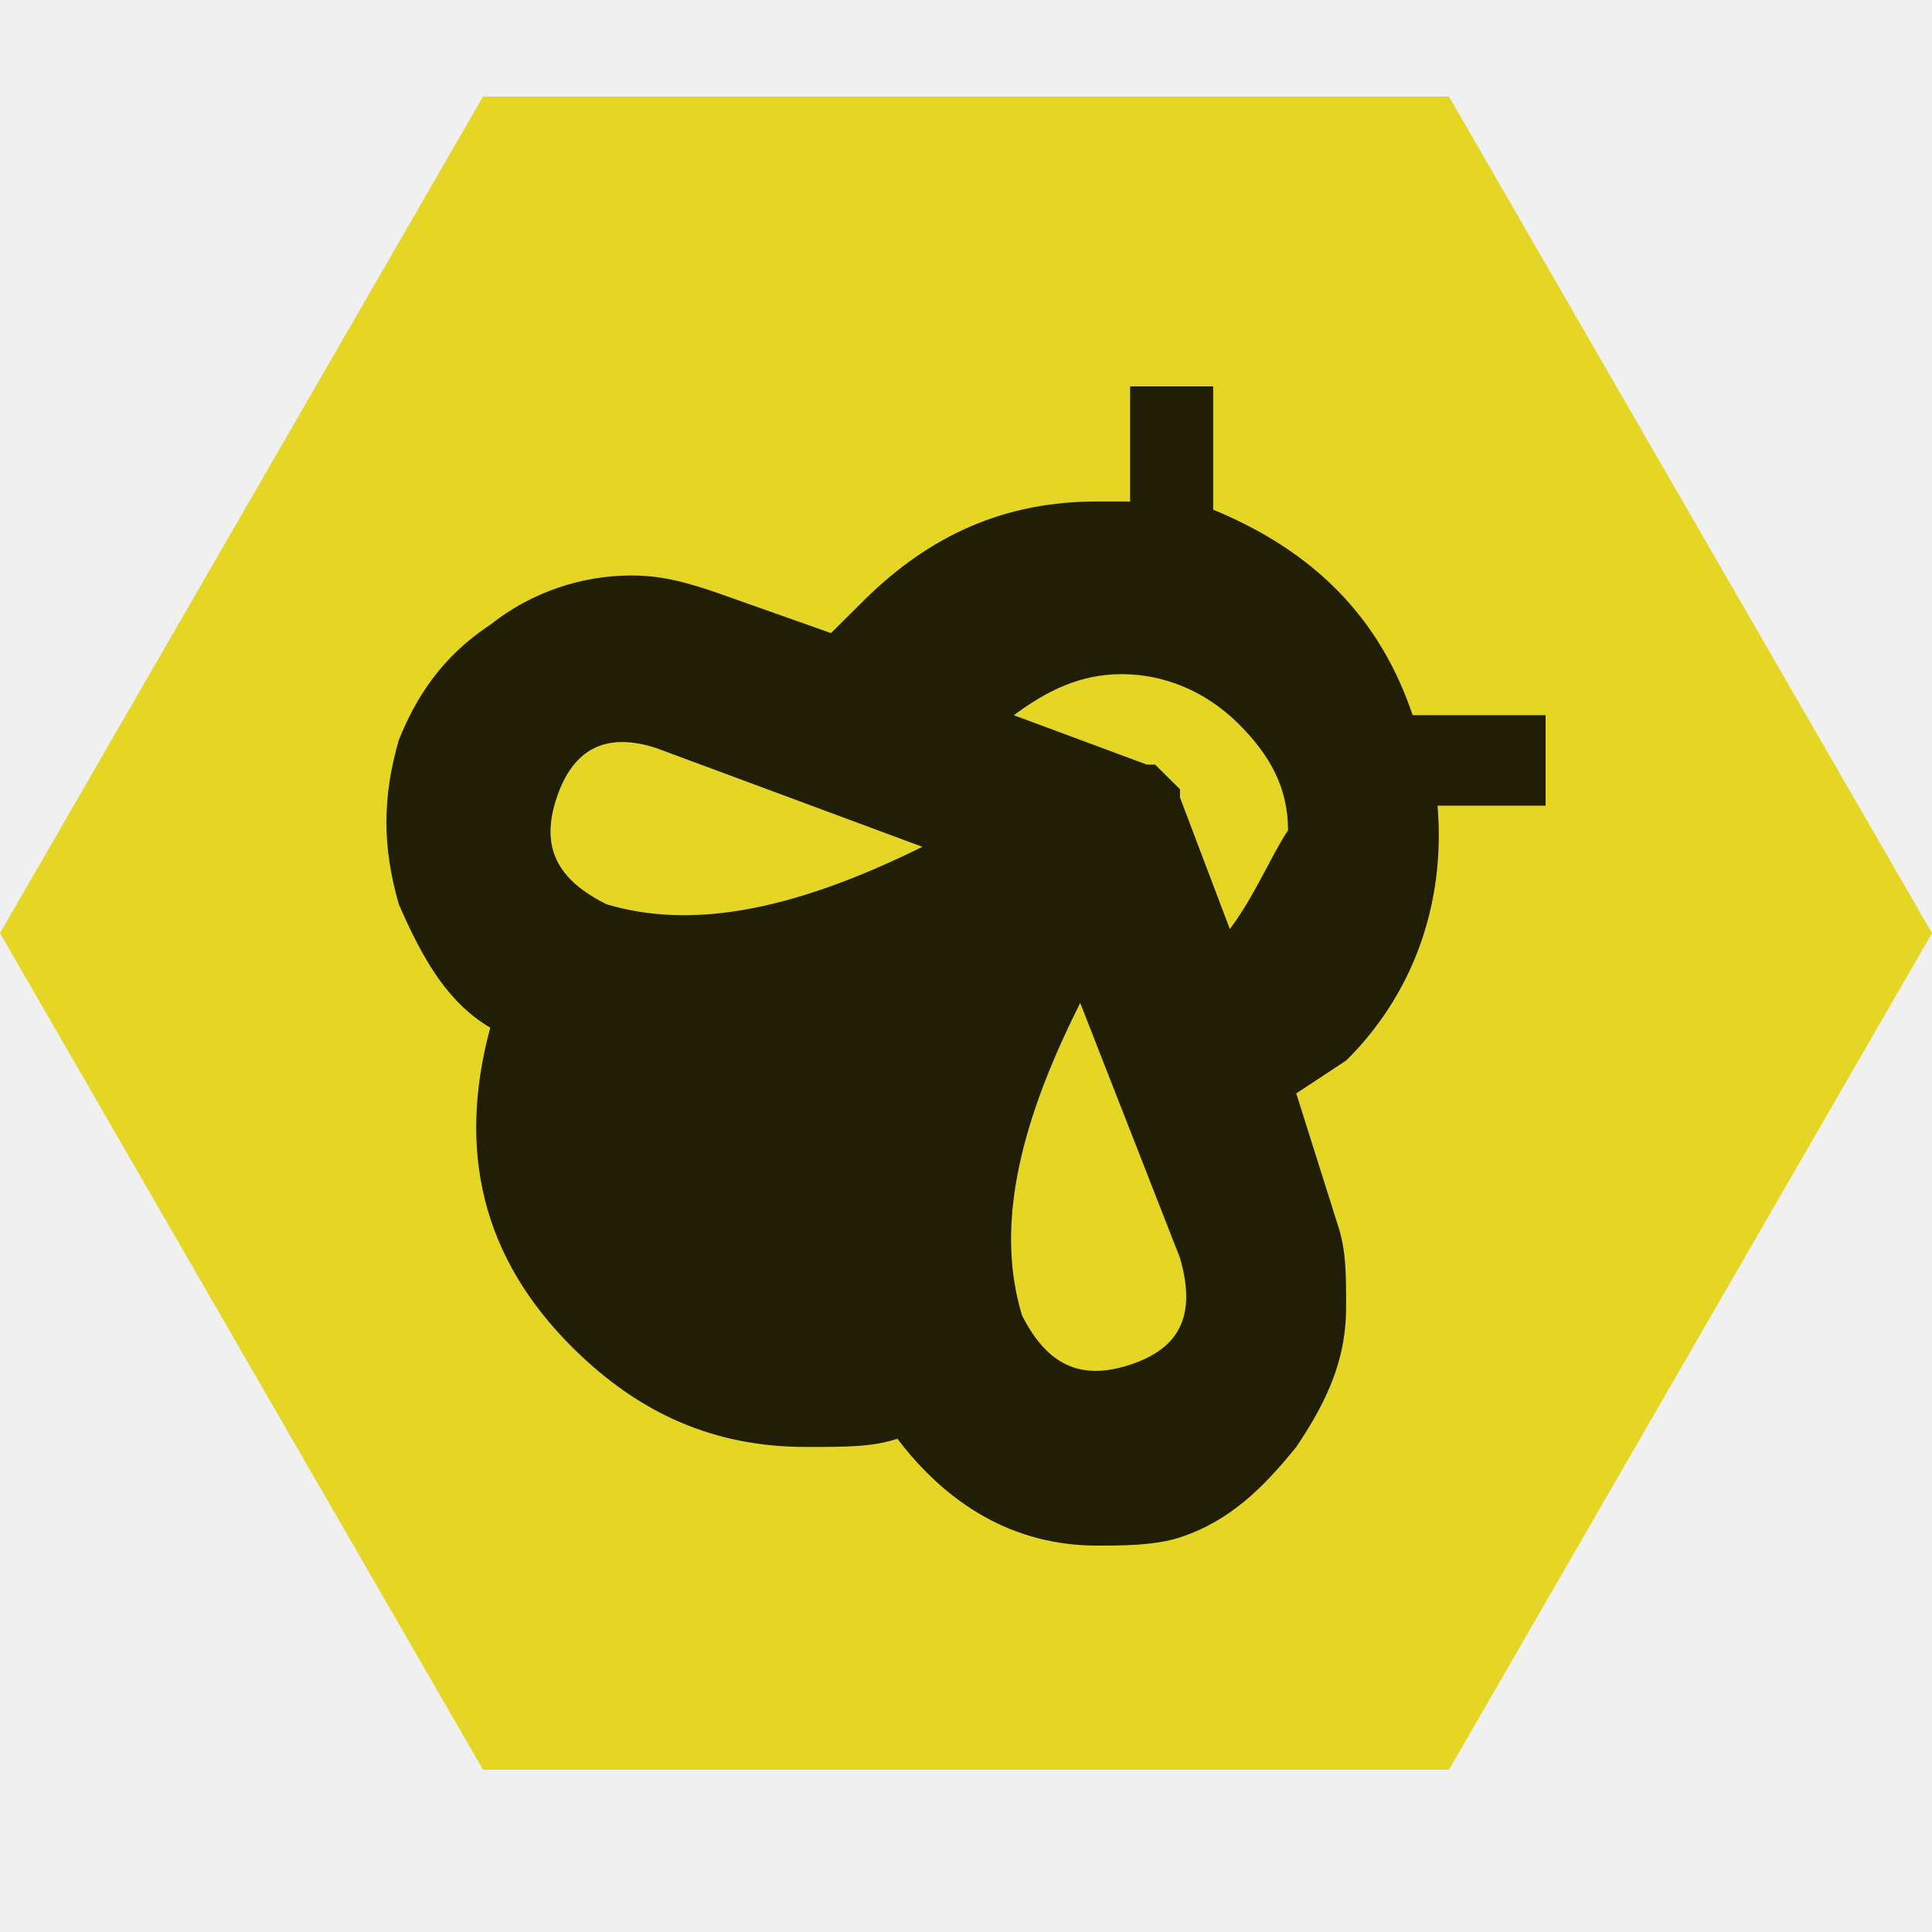
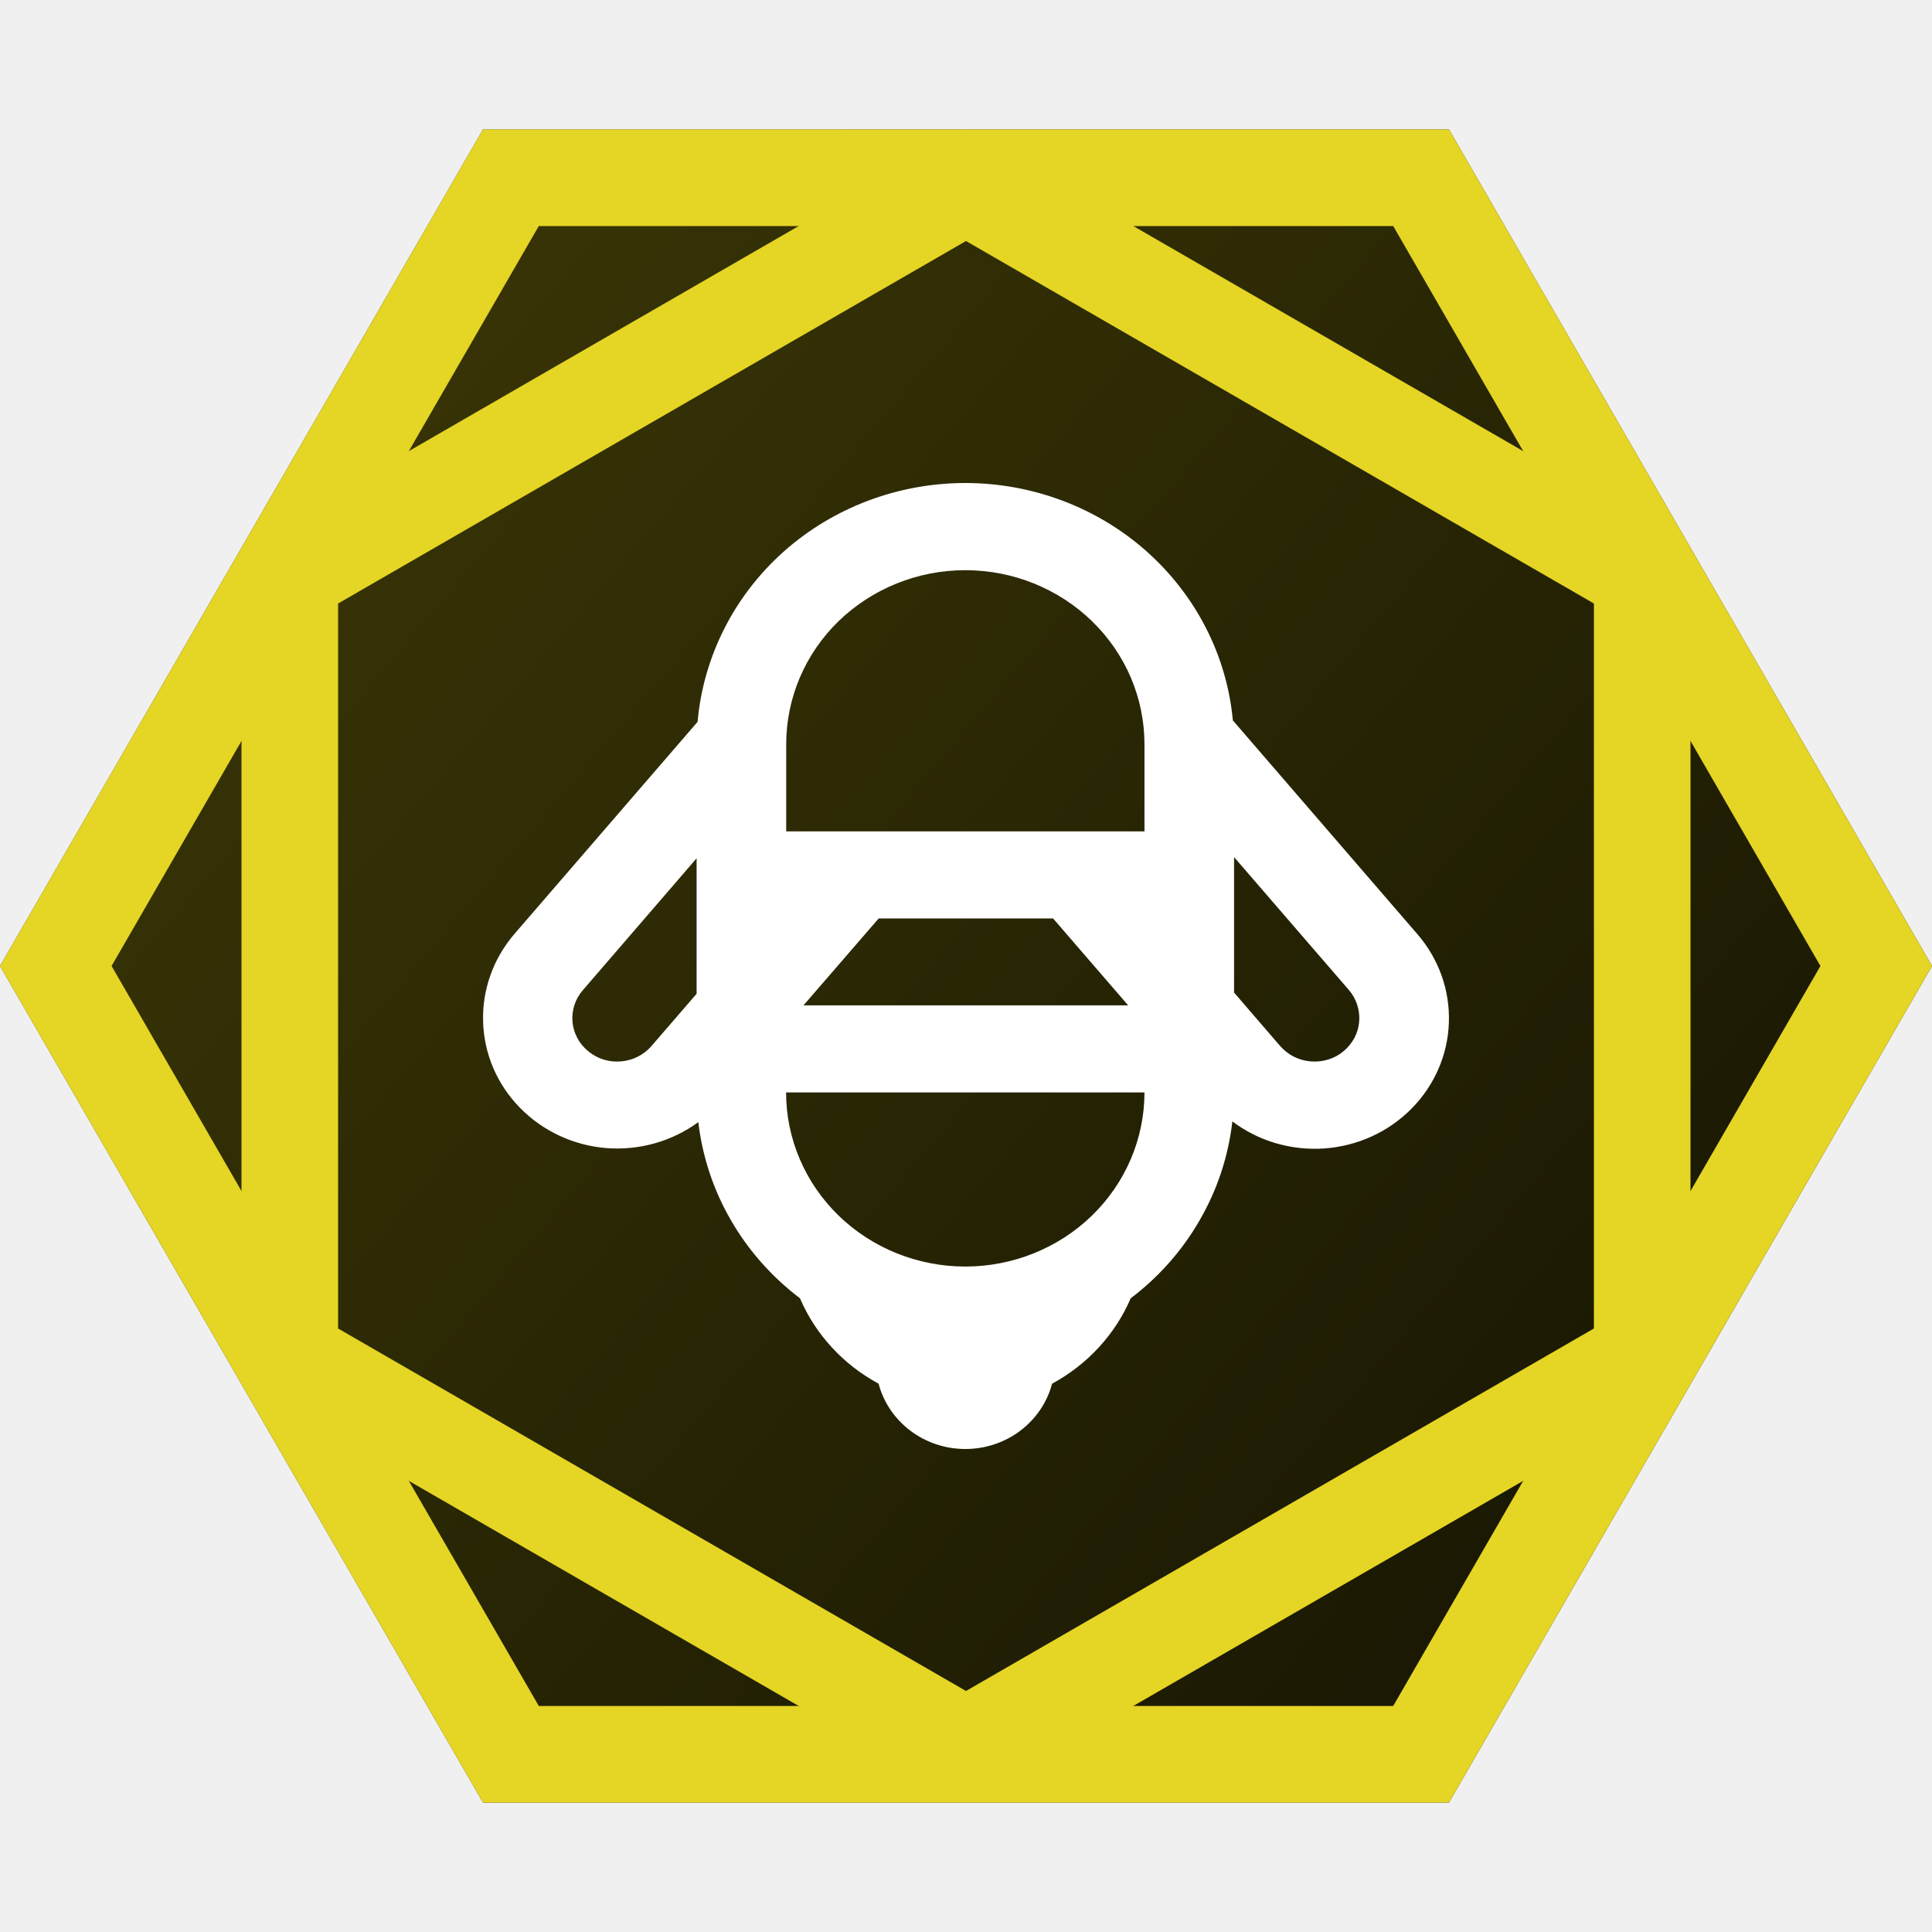
<svg xmlns="http://www.w3.org/2000/svg" width="16" height="16" viewBox="0 0 16 16" fill="none">
  <g clip-path="url(#clip0_102_69)">
-     <path d="M4 0.8L12 0.8L16 7.728L12 14.656H4L0 7.728L4 0.8Z" fill="#E5D524" />
-     <path d="M11.699 5.923C11.424 5.106 10.873 4.562 10.047 4.221V3.2H9.359V4.153H9.084C8.327 4.153 7.707 4.426 7.157 4.97L6.882 5.243L5.918 4.902C5.712 4.834 5.505 4.766 5.23 4.766C4.817 4.766 4.404 4.902 4.06 5.174C3.647 5.447 3.441 5.787 3.303 6.128C3.166 6.604 3.166 7.013 3.303 7.489C3.51 7.966 3.716 8.306 4.06 8.511C3.785 9.532 3.991 10.417 4.748 11.166C5.299 11.711 5.918 11.983 6.675 11.983C7.019 11.983 7.226 11.983 7.432 11.915C7.845 12.46 8.396 12.8 9.084 12.8C9.29 12.8 9.566 12.8 9.772 12.732C10.185 12.596 10.46 12.323 10.735 11.983C11.011 11.575 11.148 11.234 11.148 10.825C11.148 10.553 11.148 10.349 11.079 10.145L10.735 9.055L11.148 8.783C11.699 8.238 11.974 7.489 11.905 6.672H12.8V5.923H11.699ZM5.024 7.489C4.611 7.285 4.473 7.013 4.611 6.604C4.748 6.196 5.024 6.06 5.437 6.196L7.639 7.013C6.538 7.557 5.712 7.694 5.024 7.489ZM9.359 11.302C8.946 11.438 8.671 11.302 8.464 10.894C8.258 10.213 8.396 9.396 8.946 8.306L9.772 10.417C9.91 10.894 9.772 11.166 9.359 11.302ZM10.185 7.694L9.772 6.604V6.536L9.566 6.332H9.497L8.396 5.923C8.671 5.719 8.946 5.583 9.29 5.583C9.634 5.583 9.978 5.719 10.254 5.991C10.529 6.264 10.667 6.536 10.667 6.877C10.529 7.081 10.391 7.421 10.185 7.694Z" fill="#201E04" />
+     <path fill-rule="evenodd" clip-rule="evenodd" d="M12 1.072H4L0 8L4 14.928H12L16 8L12 1.072Z" fill="url(#paint0_linear_102_69)" />
+     <path fill-rule="evenodd" clip-rule="evenodd" d="M4.462 1.872L0.924 8L4.462 14.128H11.538L15.076 8L11.538 1.872L4.462 1.872ZM12 1.072H4L0 8L4 14.928H12L16 8L12 1.072Z" fill="#E5D524" />
+     <path fill-rule="evenodd" clip-rule="evenodd" d="M2.8 11.002L8 14.004L13.2 11.002L13.2 4.998L8 1.996L2.8 4.998L2.8 11.002ZM2 4.536V11.464L8 14.928L14 11.464L14 4.536L8 1.072L2 4.536Z" fill="#E5D524" />
+     <path fill-rule="evenodd" clip-rule="evenodd" d="M10.206 9.287C10.173 9.574 10.082 9.851 9.937 10.102C9.793 10.354 9.598 10.575 9.364 10.752C9.235 11.052 9.005 11.301 8.713 11.459C8.672 11.614 8.579 11.751 8.449 11.849C8.319 11.947 8.159 12 7.994 12C7.83 12 7.67 11.947 7.54 11.849C7.41 11.751 7.317 11.614 7.276 11.459C6.983 11.301 6.754 11.052 6.625 10.752C6.392 10.575 6.197 10.355 6.053 10.105C5.908 9.855 5.817 9.579 5.783 9.293C5.565 9.453 5.294 9.529 5.022 9.508C4.749 9.486 4.495 9.367 4.307 9.175C4.118 8.983 4.009 8.73 4.001 8.464C3.992 8.199 4.084 7.94 4.259 7.736L5.777 5.978C5.825 5.439 6.078 4.937 6.487 4.571C6.897 4.205 7.432 4.002 7.988 4C8.544 3.999 9.081 4.199 9.492 4.563C9.903 4.927 10.16 5.427 10.21 5.966L11.738 7.736C11.915 7.94 12.008 8.201 11.999 8.467C11.991 8.734 11.88 8.989 11.69 9.181C11.5 9.374 11.243 9.491 10.969 9.511C10.695 9.53 10.423 9.451 10.206 9.287ZM9.343 8.326L8.721 7.606H7.277L6.654 8.326H9.343ZM10.22 8.22L10.602 8.663C10.634 8.699 10.672 8.729 10.715 8.751C10.758 8.773 10.806 8.786 10.854 8.79C10.903 8.794 10.952 8.789 10.998 8.775C11.045 8.761 11.088 8.738 11.125 8.707C11.162 8.677 11.193 8.639 11.216 8.597C11.238 8.555 11.252 8.51 11.256 8.462C11.26 8.415 11.255 8.368 11.24 8.323C11.226 8.277 11.202 8.235 11.171 8.199L10.22 7.098V8.22ZM9.478 6.885V6.164C9.478 5.781 9.322 5.414 9.043 5.144C8.765 4.874 8.388 4.722 7.994 4.722C7.601 4.722 7.224 4.874 6.945 5.144C6.667 5.414 6.511 5.781 6.511 6.164V6.885H9.478ZM5.395 8.663L5.769 8.23V7.108L4.827 8.2C4.763 8.273 4.733 8.368 4.741 8.463C4.75 8.558 4.797 8.646 4.873 8.707C4.948 8.769 5.045 8.799 5.143 8.79C5.241 8.782 5.332 8.736 5.395 8.663ZM7.994 10.489C7.601 10.489 7.223 10.337 6.945 10.067C6.667 9.797 6.51 9.43 6.51 9.047H9.478C9.478 9.43 9.321 9.797 9.043 10.067C8.765 10.337 8.387 10.489 7.994 10.489Z" fill="white" />
  </g>
  <defs>
+     <linearGradient id="paint0_linear_102_69" x1="-1.10597e-07" y1="1.2" x2="16" y2="14.8" gradientUnits="userSpaceOnUse">
+       <stop stop-color="#403B07" />
+       <stop offset="1" stop-color="#121102" />
+     </linearGradient>
    <clipPath id="clip0_102_69">
      <rect width="16" height="16" fill="white" />
    </clipPath>
  </defs>
</svg>
